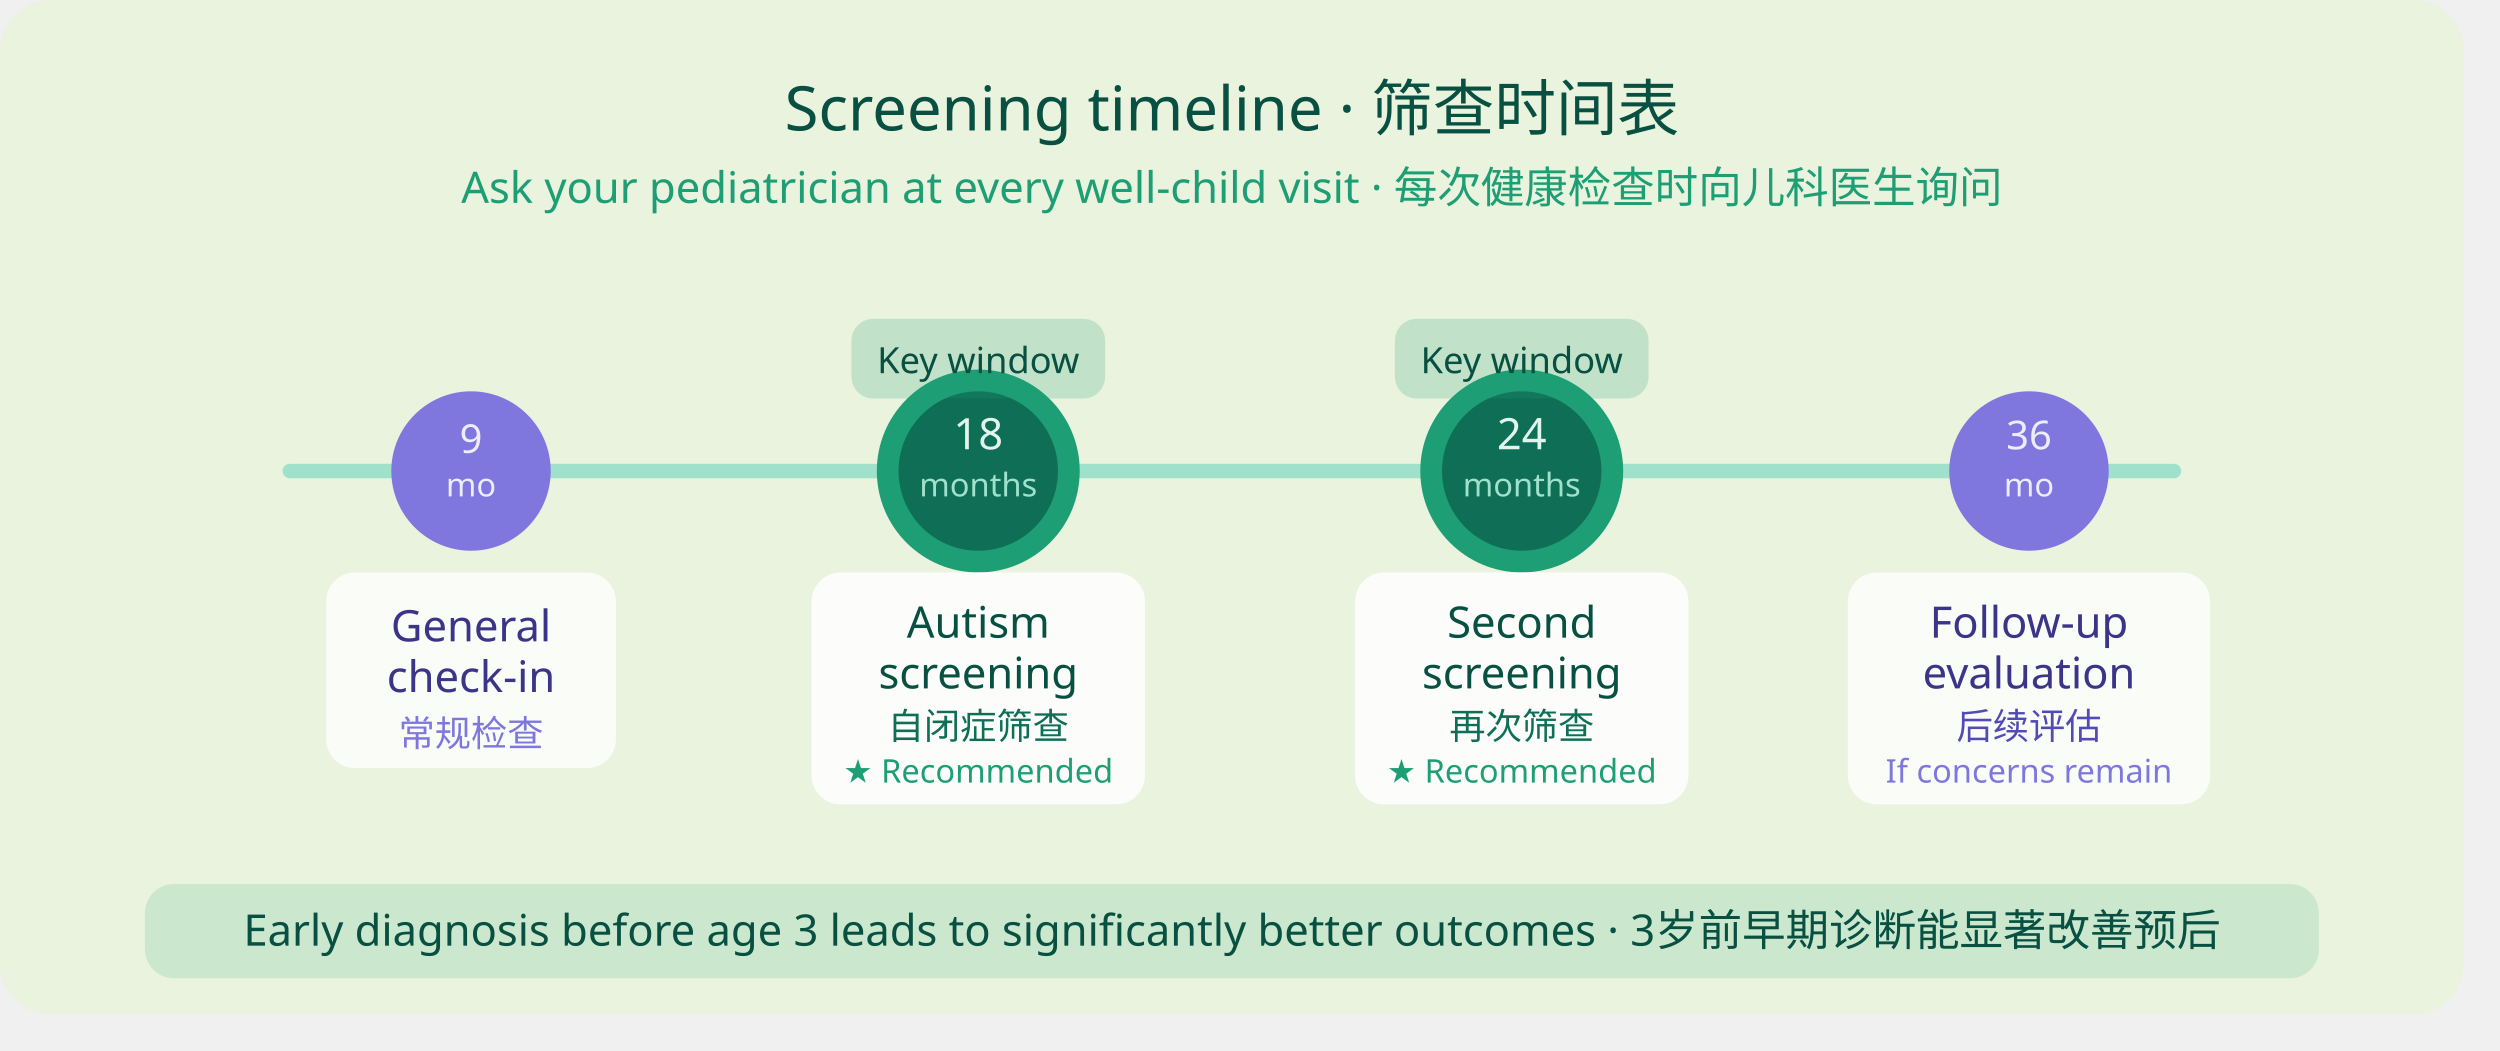
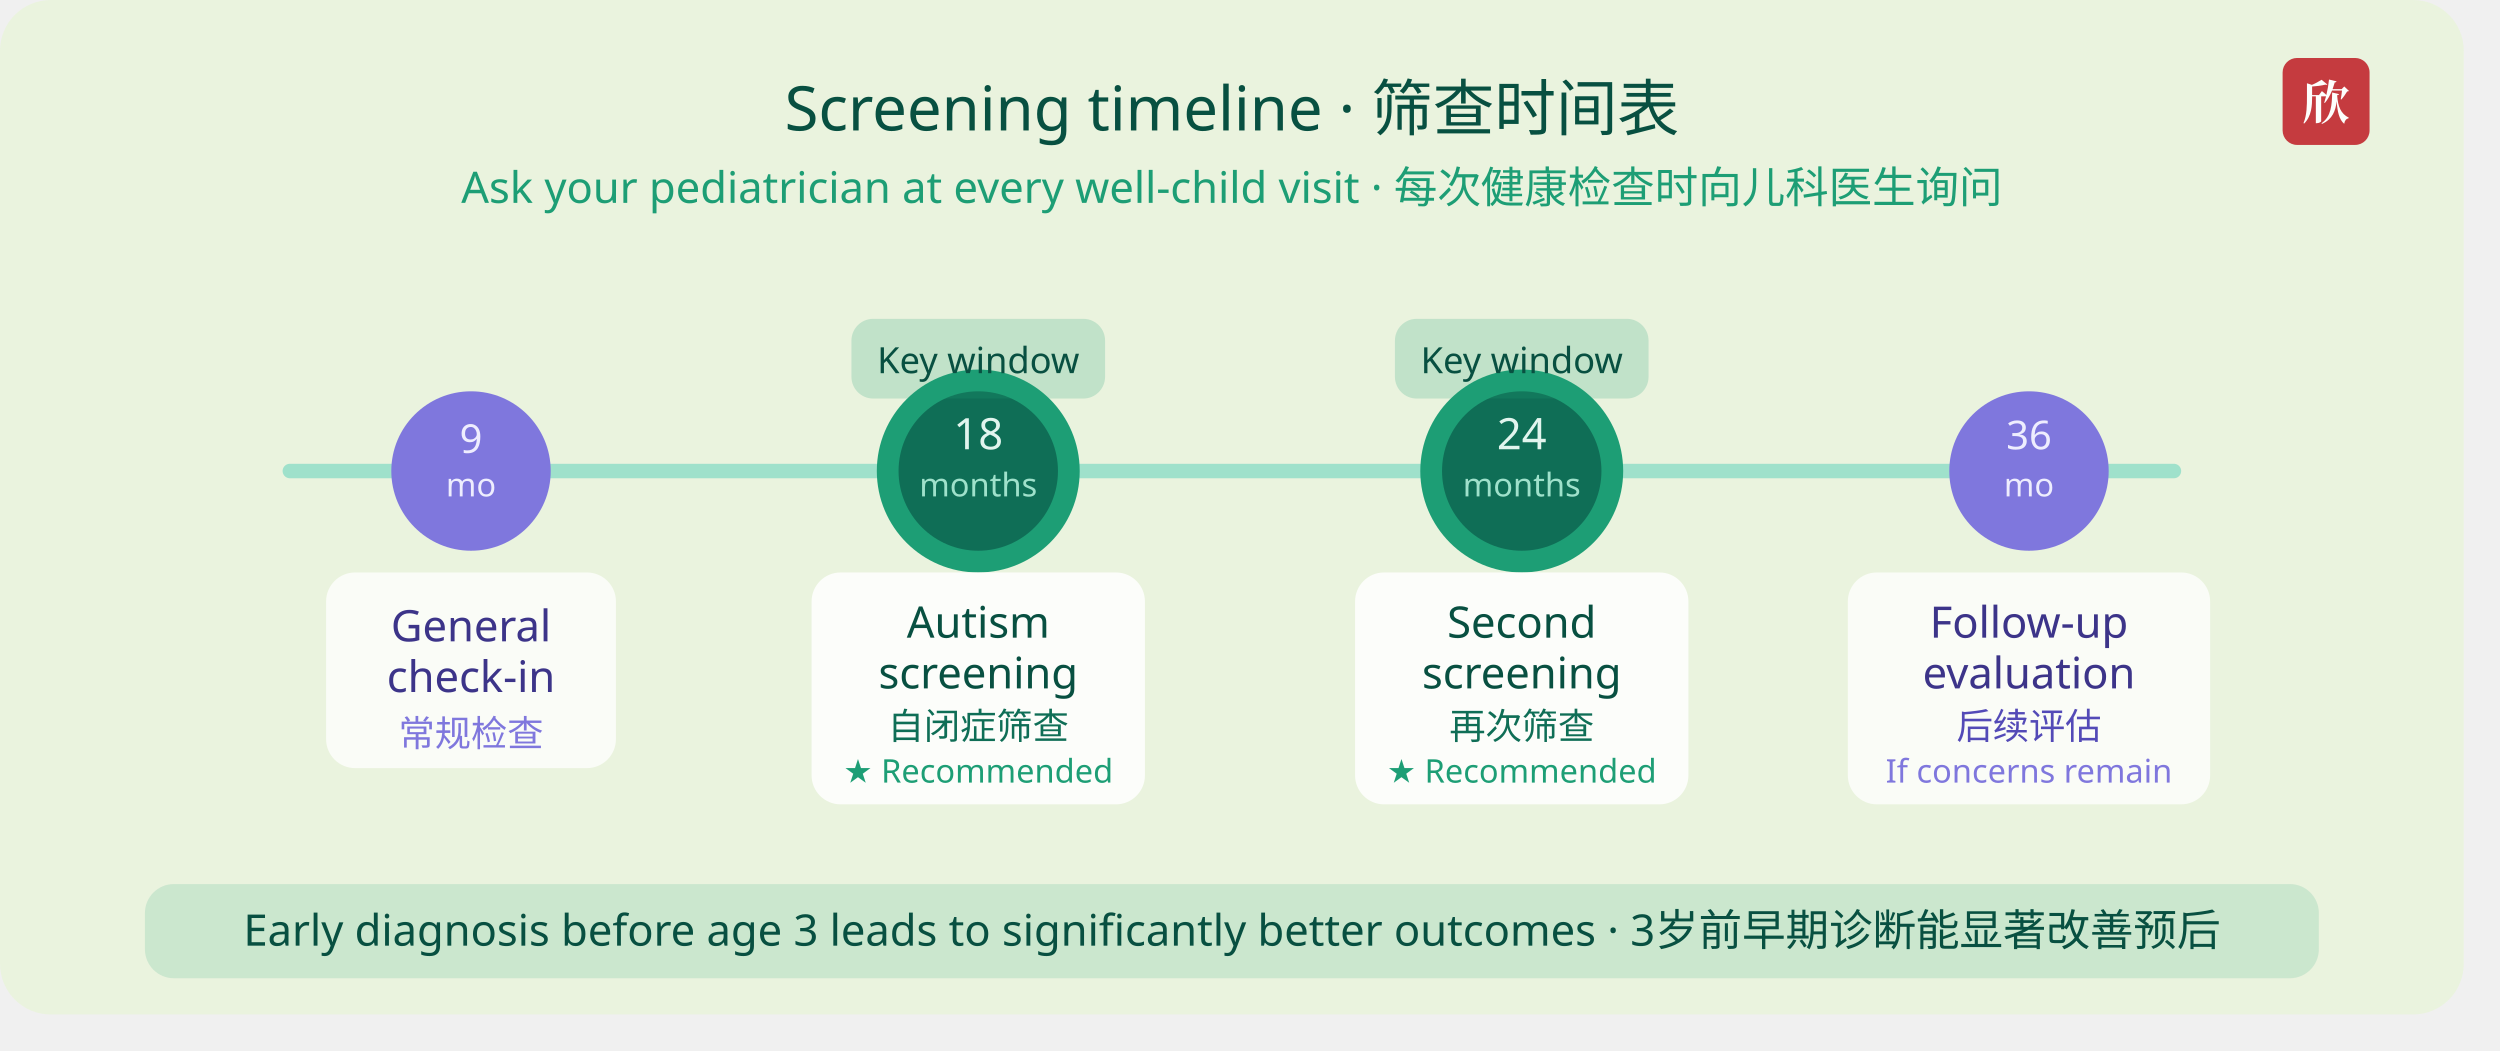
<svg xmlns="http://www.w3.org/2000/svg" width="100%" viewBox="0 0 690 290" role="img" style="">
  <defs>
    <mask id="imagine-text-gaps-rx42ih" maskUnits="userSpaceOnUse">
      <rect x="0" y="0" width="690" height="290" fill="white" />
      <rect x="216.488" y="18.5" width="247.023" height="23.5" fill="black" rx="2" />
      <rect x="129.953" y="43" width="420.094" height="18" fill="black" rx="2" />
      <rect x="122.938" y="113" width="14.125" height="16.5" fill="black" rx="2" />
      <rect x="119.746" y="126.5" width="20.508" height="14.5" fill="black" rx="2" />
      <rect x="104.652" y="164" width="50.695" height="18" fill="black" rx="2" />
      <rect x="103.656" y="178" width="52.688" height="18" fill="black" rx="2" />
      <rect x="106" y="195" width="48" height="15.5" fill="black" rx="2" />
      <rect x="259.324" y="111" width="21.352" height="18" fill="black" rx="2" />
      <rect x="251.242" y="126.5" width="37.516" height="14.5" fill="black" rx="2" />
      <rect x="247.66" y="163" width="44.68" height="18" fill="black" rx="2" />
      <rect x="239.984" y="177" width="60.031" height="18" fill="black" rx="2" />
      <rect x="241" y="193" width="58" height="15.5" fill="black" rx="2" />
      <rect x="229.73" y="205.5" width="80.539" height="14.5" fill="black" rx="2" />
      <rect x="239.32" y="92" width="61.359" height="15.5" fill="black" rx="2" />
      <rect x="409.324" y="111" width="21.352" height="18" fill="black" rx="2" />
      <rect x="401.242" y="126.5" width="37.516" height="14.5" fill="black" rx="2" />
      <rect x="395.648" y="163" width="48.703" height="18" fill="black" rx="2" />
      <rect x="389.984" y="177" width="60.031" height="18" fill="black" rx="2" />
      <rect x="396" y="193" width="48" height="15.5" fill="black" rx="2" />
      <rect x="379.73" y="205.5" width="80.539" height="14.5" fill="black" rx="2" />
      <rect x="389.32" y="92" width="61.359" height="15.5" fill="black" rx="2" />
      <rect x="549.879" y="112" width="20.242" height="16.5" fill="black" rx="2" />
      <rect x="549.746" y="126.5" width="20.508" height="14.5" fill="black" rx="2" />
      <rect x="529.988" y="163" width="60.023" height="18" fill="black" rx="2" />
      <rect x="528.645" y="177" width="62.711" height="18" fill="black" rx="2" />
      <rect x="536" y="193" width="48" height="15.5" fill="black" rx="2" />
      <rect x="518.984" y="205.5" width="82.031" height="14.5" fill="black" rx="2" />
      <rect x="73.559" y="248" width="532.883" height="18" fill="black" rx="2" />
    </mask>
  </defs>
  <rect width="680" height="280" fill="#EAF3DE" rx="14" style="fill:rgb(234, 243, 222);stroke:none;color:rgb(0, 0, 0);stroke-width:1px;stroke-linecap:butt;stroke-linejoin:miter;opacity:1;font-family:&quot;Anthropic Sans&quot;, -apple-system, &quot;system-ui&quot;, &quot;Segoe UI&quot;, sans-serif;font-size:16px;font-weight:400;text-anchor:start;dominant-baseline:auto" />
  <text x="340" y="36" text-anchor="middle" font-family="sans-serif" font-size="17" font-weight="500" fill="#085041" style="fill:rgb(8, 80, 65);stroke:none;color:rgb(0, 0, 0);stroke-width:1px;stroke-linecap:butt;stroke-linejoin:miter;opacity:1;font-family:sans-serif;font-size:17px;font-weight:500;text-anchor:middle;dominant-baseline:auto">Screening timeline · 筛查时间表</text>
  <text x="340" y="56" text-anchor="middle" font-family="sans-serif" font-size="12" fill="#1D9E75" style="fill:rgb(29, 158, 117);stroke:none;color:rgb(0, 0, 0);stroke-width:1px;stroke-linecap:butt;stroke-linejoin:miter;opacity:1;font-family:sans-serif;font-size:12px;font-weight:400;text-anchor:middle;dominant-baseline:auto">Ask your pediatrician at every well-child visit · 每次健康检查时向儿科医生询问</text>
  <line x1="80" y1="130" x2="600" y2="130" stroke="#9FE1CB" stroke-width="4" stroke-linecap="round" mask="url(#imagine-text-gaps-rx42ih)" style="fill:rgb(0, 0, 0);stroke:rgb(159, 225, 203);color:rgb(0, 0, 0);stroke-width:4px;stroke-linecap:round;stroke-linejoin:miter;opacity:1;font-family:&quot;Anthropic Sans&quot;, -apple-system, &quot;system-ui&quot;, &quot;Segoe UI&quot;, sans-serif;font-size:16px;font-weight:400;text-anchor:start;dominant-baseline:auto" />
  <circle cx="130" cy="130" r="22" fill="#7F77DD" style="fill:rgb(127, 119, 221);stroke:none;color:rgb(0, 0, 0);stroke-width:1px;stroke-linecap:butt;stroke-linejoin:miter;opacity:1;font-family:&quot;Anthropic Sans&quot;, -apple-system, &quot;system-ui&quot;, &quot;Segoe UI&quot;, sans-serif;font-size:16px;font-weight:400;text-anchor:start;dominant-baseline:auto" />
  <text x="130" y="125" text-anchor="middle" font-family="sans-serif" font-size="11" font-weight="500" fill="#EEEDFE" style="fill:rgb(238, 237, 254);stroke:none;color:rgb(0, 0, 0);stroke-width:1px;stroke-linecap:butt;stroke-linejoin:miter;opacity:1;font-family:sans-serif;font-size:11px;font-weight:500;text-anchor:middle;dominant-baseline:auto">9</text>
  <text x="130" y="137" text-anchor="middle" font-family="sans-serif" font-size="9" fill="#EEEDFE" style="fill:rgb(238, 237, 254);stroke:none;color:rgb(0, 0, 0);stroke-width:1px;stroke-linecap:butt;stroke-linejoin:miter;opacity:1;font-family:sans-serif;font-size:9px;font-weight:400;text-anchor:middle;dominant-baseline:auto">mo</text>
  <rect x="90" y="158" width="80" height="54" rx="8" fill="#ffffff" opacity="0.75" style="fill:rgb(255, 255, 255);stroke:none;color:rgb(0, 0, 0);stroke-width:1px;stroke-linecap:butt;stroke-linejoin:miter;opacity:0.75;font-family:&quot;Anthropic Sans&quot;, -apple-system, &quot;system-ui&quot;, &quot;Segoe UI&quot;, sans-serif;font-size:16px;font-weight:400;text-anchor:start;dominant-baseline:auto" />
  <text x="130" y="177" text-anchor="middle" font-family="sans-serif" font-size="12" font-weight="500" fill="#3C3489" style="fill:rgb(60, 52, 137);stroke:none;color:rgb(0, 0, 0);stroke-width:1px;stroke-linecap:butt;stroke-linejoin:miter;opacity:1;font-family:sans-serif;font-size:12px;font-weight:500;text-anchor:middle;dominant-baseline:auto">General</text>
  <text x="130" y="191" text-anchor="middle" font-family="sans-serif" font-size="12" font-weight="500" fill="#3C3489" style="fill:rgb(60, 52, 137);stroke:none;color:rgb(0, 0, 0);stroke-width:1px;stroke-linecap:butt;stroke-linejoin:miter;opacity:1;font-family:sans-serif;font-size:12px;font-weight:500;text-anchor:middle;dominant-baseline:auto">check-in</text>
  <text x="130" y="206" text-anchor="middle" font-family="sans-serif" font-size="10" fill="#7F77DD" style="fill:rgb(127, 119, 221);stroke:none;color:rgb(0, 0, 0);stroke-width:1px;stroke-linecap:butt;stroke-linejoin:miter;opacity:1;font-family:sans-serif;font-size:10px;font-weight:400;text-anchor:middle;dominant-baseline:auto">常规检查</text>
  <circle cx="270" cy="130" r="28" fill="#1D9E75" style="fill:rgb(29, 158, 117);stroke:none;color:rgb(0, 0, 0);stroke-width:1px;stroke-linecap:butt;stroke-linejoin:miter;opacity:1;font-family:&quot;Anthropic Sans&quot;, -apple-system, &quot;system-ui&quot;, &quot;Segoe UI&quot;, sans-serif;font-size:16px;font-weight:400;text-anchor:start;dominant-baseline:auto" />
  <circle cx="270" cy="130" r="22" fill="#0F6E56" style="fill:rgb(15, 110, 86);stroke:none;color:rgb(0, 0, 0);stroke-width:1px;stroke-linecap:butt;stroke-linejoin:miter;opacity:1;font-family:&quot;Anthropic Sans&quot;, -apple-system, &quot;system-ui&quot;, &quot;Segoe UI&quot;, sans-serif;font-size:16px;font-weight:400;text-anchor:start;dominant-baseline:auto" />
  <text x="270" y="124" text-anchor="middle" font-family="sans-serif" font-size="12" font-weight="500" fill="#E1F5EE" style="fill:rgb(225, 245, 238);stroke:none;color:rgb(0, 0, 0);stroke-width:1px;stroke-linecap:butt;stroke-linejoin:miter;opacity:1;font-family:sans-serif;font-size:12px;font-weight:500;text-anchor:middle;dominant-baseline:auto">18</text>
  <text x="270" y="137" text-anchor="middle" font-family="sans-serif" font-size="9" fill="#9FE1CB" style="fill:rgb(159, 225, 203);stroke:none;color:rgb(0, 0, 0);stroke-width:1px;stroke-linecap:butt;stroke-linejoin:miter;opacity:1;font-family:sans-serif;font-size:9px;font-weight:400;text-anchor:middle;dominant-baseline:auto">months</text>
  <rect x="224" y="158" width="92" height="64" rx="8" fill="#ffffff" opacity="0.85" style="fill:rgb(255, 255, 255);stroke:none;color:rgb(0, 0, 0);stroke-width:1px;stroke-linecap:butt;stroke-linejoin:miter;opacity:0.85;font-family:&quot;Anthropic Sans&quot;, -apple-system, &quot;system-ui&quot;, &quot;Segoe UI&quot;, sans-serif;font-size:16px;font-weight:400;text-anchor:start;dominant-baseline:auto" />
  <text x="270" y="176" text-anchor="middle" font-family="sans-serif" font-size="12" font-weight="500" fill="#085041" style="fill:rgb(8, 80, 65);stroke:none;color:rgb(0, 0, 0);stroke-width:1px;stroke-linecap:butt;stroke-linejoin:miter;opacity:1;font-family:sans-serif;font-size:12px;font-weight:500;text-anchor:middle;dominant-baseline:auto">Autism</text>
  <text x="270" y="190" text-anchor="middle" font-family="sans-serif" font-size="12" font-weight="500" fill="#085041" style="fill:rgb(8, 80, 65);stroke:none;color:rgb(0, 0, 0);stroke-width:1px;stroke-linecap:butt;stroke-linejoin:miter;opacity:1;font-family:sans-serif;font-size:12px;font-weight:500;text-anchor:middle;dominant-baseline:auto">screening</text>
  <text x="270" y="204" text-anchor="middle" font-family="sans-serif" font-size="10" fill="#0F6E56" style="fill:rgb(15, 110, 86);stroke:none;color:rgb(0, 0, 0);stroke-width:1px;stroke-linecap:butt;stroke-linejoin:miter;opacity:1;font-family:sans-serif;font-size:10px;font-weight:400;text-anchor:middle;dominant-baseline:auto">自闭症筛查</text>
  <text x="270" y="216" text-anchor="middle" font-family="sans-serif" font-size="9" fill="#1D9E75" style="fill:rgb(29, 158, 117);stroke:none;color:rgb(0, 0, 0);stroke-width:1px;stroke-linecap:butt;stroke-linejoin:miter;opacity:1;font-family:sans-serif;font-size:9px;font-weight:400;text-anchor:middle;dominant-baseline:auto">★ Recommended</text>
  <rect x="235" y="88" width="70" height="22" rx="6" fill="#1D9E75" opacity="0.2" style="fill:rgb(29, 158, 117);stroke:none;color:rgb(0, 0, 0);stroke-width:1px;stroke-linecap:butt;stroke-linejoin:miter;opacity:0.2;font-family:&quot;Anthropic Sans&quot;, -apple-system, &quot;system-ui&quot;, &quot;Segoe UI&quot;, sans-serif;font-size:16px;font-weight:400;text-anchor:start;dominant-baseline:auto" />
  <text x="270" y="103" text-anchor="middle" font-family="sans-serif" font-size="10" fill="#085041" style="fill:rgb(8, 80, 65);stroke:none;color:rgb(0, 0, 0);stroke-width:1px;stroke-linecap:butt;stroke-linejoin:miter;opacity:1;font-family:sans-serif;font-size:10px;font-weight:400;text-anchor:middle;dominant-baseline:auto">Key window</text>
  <circle cx="420" cy="130" r="28" fill="#1D9E75" style="fill:rgb(29, 158, 117);stroke:none;color:rgb(0, 0, 0);stroke-width:1px;stroke-linecap:butt;stroke-linejoin:miter;opacity:1;font-family:&quot;Anthropic Sans&quot;, -apple-system, &quot;system-ui&quot;, &quot;Segoe UI&quot;, sans-serif;font-size:16px;font-weight:400;text-anchor:start;dominant-baseline:auto" />
  <circle cx="420" cy="130" r="22" fill="#0F6E56" style="fill:rgb(15, 110, 86);stroke:none;color:rgb(0, 0, 0);stroke-width:1px;stroke-linecap:butt;stroke-linejoin:miter;opacity:1;font-family:&quot;Anthropic Sans&quot;, -apple-system, &quot;system-ui&quot;, &quot;Segoe UI&quot;, sans-serif;font-size:16px;font-weight:400;text-anchor:start;dominant-baseline:auto" />
  <text x="420" y="124" text-anchor="middle" font-family="sans-serif" font-size="12" font-weight="500" fill="#E1F5EE" style="fill:rgb(225, 245, 238);stroke:none;color:rgb(0, 0, 0);stroke-width:1px;stroke-linecap:butt;stroke-linejoin:miter;opacity:1;font-family:sans-serif;font-size:12px;font-weight:500;text-anchor:middle;dominant-baseline:auto">24</text>
  <text x="420" y="137" text-anchor="middle" font-family="sans-serif" font-size="9" fill="#9FE1CB" style="fill:rgb(159, 225, 203);stroke:none;color:rgb(0, 0, 0);stroke-width:1px;stroke-linecap:butt;stroke-linejoin:miter;opacity:1;font-family:sans-serif;font-size:9px;font-weight:400;text-anchor:middle;dominant-baseline:auto">months</text>
  <rect x="374" y="158" width="92" height="64" rx="8" fill="#ffffff" opacity="0.85" style="fill:rgb(255, 255, 255);stroke:none;color:rgb(0, 0, 0);stroke-width:1px;stroke-linecap:butt;stroke-linejoin:miter;opacity:0.85;font-family:&quot;Anthropic Sans&quot;, -apple-system, &quot;system-ui&quot;, &quot;Segoe UI&quot;, sans-serif;font-size:16px;font-weight:400;text-anchor:start;dominant-baseline:auto" />
  <text x="420" y="176" text-anchor="middle" font-family="sans-serif" font-size="12" font-weight="500" fill="#085041" style="fill:rgb(8, 80, 65);stroke:none;color:rgb(0, 0, 0);stroke-width:1px;stroke-linecap:butt;stroke-linejoin:miter;opacity:1;font-family:sans-serif;font-size:12px;font-weight:500;text-anchor:middle;dominant-baseline:auto">Second</text>
  <text x="420" y="190" text-anchor="middle" font-family="sans-serif" font-size="12" font-weight="500" fill="#085041" style="fill:rgb(8, 80, 65);stroke:none;color:rgb(0, 0, 0);stroke-width:1px;stroke-linecap:butt;stroke-linejoin:miter;opacity:1;font-family:sans-serif;font-size:12px;font-weight:500;text-anchor:middle;dominant-baseline:auto">screening</text>
  <text x="420" y="204" text-anchor="middle" font-family="sans-serif" font-size="10" fill="#0F6E56" style="fill:rgb(15, 110, 86);stroke:none;color:rgb(0, 0, 0);stroke-width:1px;stroke-linecap:butt;stroke-linejoin:miter;opacity:1;font-family:sans-serif;font-size:10px;font-weight:400;text-anchor:middle;dominant-baseline:auto">再次筛查</text>
  <text x="420" y="216" text-anchor="middle" font-family="sans-serif" font-size="9" fill="#1D9E75" style="fill:rgb(29, 158, 117);stroke:none;color:rgb(0, 0, 0);stroke-width:1px;stroke-linecap:butt;stroke-linejoin:miter;opacity:1;font-family:sans-serif;font-size:9px;font-weight:400;text-anchor:middle;dominant-baseline:auto">★ Recommended</text>
  <rect x="385" y="88" width="70" height="22" rx="6" fill="#1D9E75" opacity="0.2" style="fill:rgb(29, 158, 117);stroke:none;color:rgb(0, 0, 0);stroke-width:1px;stroke-linecap:butt;stroke-linejoin:miter;opacity:0.2;font-family:&quot;Anthropic Sans&quot;, -apple-system, &quot;system-ui&quot;, &quot;Segoe UI&quot;, sans-serif;font-size:16px;font-weight:400;text-anchor:start;dominant-baseline:auto" />
  <text x="420" y="103" text-anchor="middle" font-family="sans-serif" font-size="10" fill="#085041" style="fill:rgb(8, 80, 65);stroke:none;color:rgb(0, 0, 0);stroke-width:1px;stroke-linecap:butt;stroke-linejoin:miter;opacity:1;font-family:sans-serif;font-size:10px;font-weight:400;text-anchor:middle;dominant-baseline:auto">Key window</text>
  <circle cx="560" cy="130" r="22" fill="#7F77DD" style="fill:rgb(127, 119, 221);stroke:none;color:rgb(0, 0, 0);stroke-width:1px;stroke-linecap:butt;stroke-linejoin:miter;opacity:1;font-family:&quot;Anthropic Sans&quot;, -apple-system, &quot;system-ui&quot;, &quot;Segoe UI&quot;, sans-serif;font-size:16px;font-weight:400;text-anchor:start;dominant-baseline:auto" />
  <text x="560" y="124" text-anchor="middle" font-family="sans-serif" font-size="11" font-weight="500" fill="#EEEDFE" style="fill:rgb(238, 237, 254);stroke:none;color:rgb(0, 0, 0);stroke-width:1px;stroke-linecap:butt;stroke-linejoin:miter;opacity:1;font-family:sans-serif;font-size:11px;font-weight:500;text-anchor:middle;dominant-baseline:auto">36</text>
  <text x="560" y="137" text-anchor="middle" font-family="sans-serif" font-size="9" fill="#EEEDFE" style="fill:rgb(238, 237, 254);stroke:none;color:rgb(0, 0, 0);stroke-width:1px;stroke-linecap:butt;stroke-linejoin:miter;opacity:1;font-family:sans-serif;font-size:9px;font-weight:400;text-anchor:middle;dominant-baseline:auto">mo</text>
  <rect x="510" y="158" width="100" height="64" rx="8" fill="#ffffff" opacity="0.75" style="fill:rgb(255, 255, 255);stroke:none;color:rgb(0, 0, 0);stroke-width:1px;stroke-linecap:butt;stroke-linejoin:miter;opacity:0.75;font-family:&quot;Anthropic Sans&quot;, -apple-system, &quot;system-ui&quot;, &quot;Segoe UI&quot;, sans-serif;font-size:16px;font-weight:400;text-anchor:start;dominant-baseline:auto" />
  <text x="560" y="176" text-anchor="middle" font-family="sans-serif" font-size="12" font-weight="500" fill="#3C3489" style="fill:rgb(60, 52, 137);stroke:none;color:rgb(0, 0, 0);stroke-width:1px;stroke-linecap:butt;stroke-linejoin:miter;opacity:1;font-family:sans-serif;font-size:12px;font-weight:500;text-anchor:middle;dominant-baseline:auto">Follow-up</text>
  <text x="560" y="190" text-anchor="middle" font-family="sans-serif" font-size="12" font-weight="500" fill="#3C3489" style="fill:rgb(60, 52, 137);stroke:none;color:rgb(0, 0, 0);stroke-width:1px;stroke-linecap:butt;stroke-linejoin:miter;opacity:1;font-family:sans-serif;font-size:12px;font-weight:500;text-anchor:middle;dominant-baseline:auto">evaluation</text>
  <text x="560" y="204" text-anchor="middle" font-family="sans-serif" font-size="10" fill="#534AB7" style="fill:rgb(83, 74, 183);stroke:none;color:rgb(0, 0, 0);stroke-width:1px;stroke-linecap:butt;stroke-linejoin:miter;opacity:1;font-family:sans-serif;font-size:10px;font-weight:400;text-anchor:middle;dominant-baseline:auto">后续评估</text>
  <text x="560" y="216" text-anchor="middle" font-family="sans-serif" font-size="9" fill="#7F77DD" style="fill:rgb(127, 119, 221);stroke:none;color:rgb(0, 0, 0);stroke-width:1px;stroke-linecap:butt;stroke-linejoin:miter;opacity:1;font-family:sans-serif;font-size:9px;font-weight:400;text-anchor:middle;dominant-baseline:auto">If concerns remain</text>
  <rect x="40" y="244" width="600" height="26" rx="8" fill="#1D9E75" opacity="0.15" style="fill:rgb(29, 158, 117);stroke:none;color:rgb(0, 0, 0);stroke-width:1px;stroke-linecap:butt;stroke-linejoin:miter;opacity:0.15;font-family:&quot;Anthropic Sans&quot;, -apple-system, &quot;system-ui&quot;, &quot;Segoe UI&quot;, sans-serif;font-size:16px;font-weight:400;text-anchor:start;dominant-baseline:auto" />
  <text x="340" y="261" text-anchor="middle" font-family="sans-serif" font-size="12" fill="#085041" style="fill:rgb(8, 80, 65);stroke:none;color:rgb(0, 0, 0);stroke-width:1px;stroke-linecap:butt;stroke-linejoin:miter;opacity:1;font-family:sans-serif;font-size:12px;font-weight:400;text-anchor:middle;dominant-baseline:auto">Early diagnosis before age 3 leads to significantly better outcomes · 3岁前早期诊断能显著改善预后</text>
+   <g transform="translate(630, 16)" opacity="0.9">
+     <rect width="24" height="24" rx="4" fill="#C1272D" />
+     <text x="12" y="17" font-family="'Noto Serif CJK SC', 'SimSun', serif" font-size="13" font-weight="bold" fill="#ffffff" text-anchor="middle">欣</text>
+   </g>
</svg>
